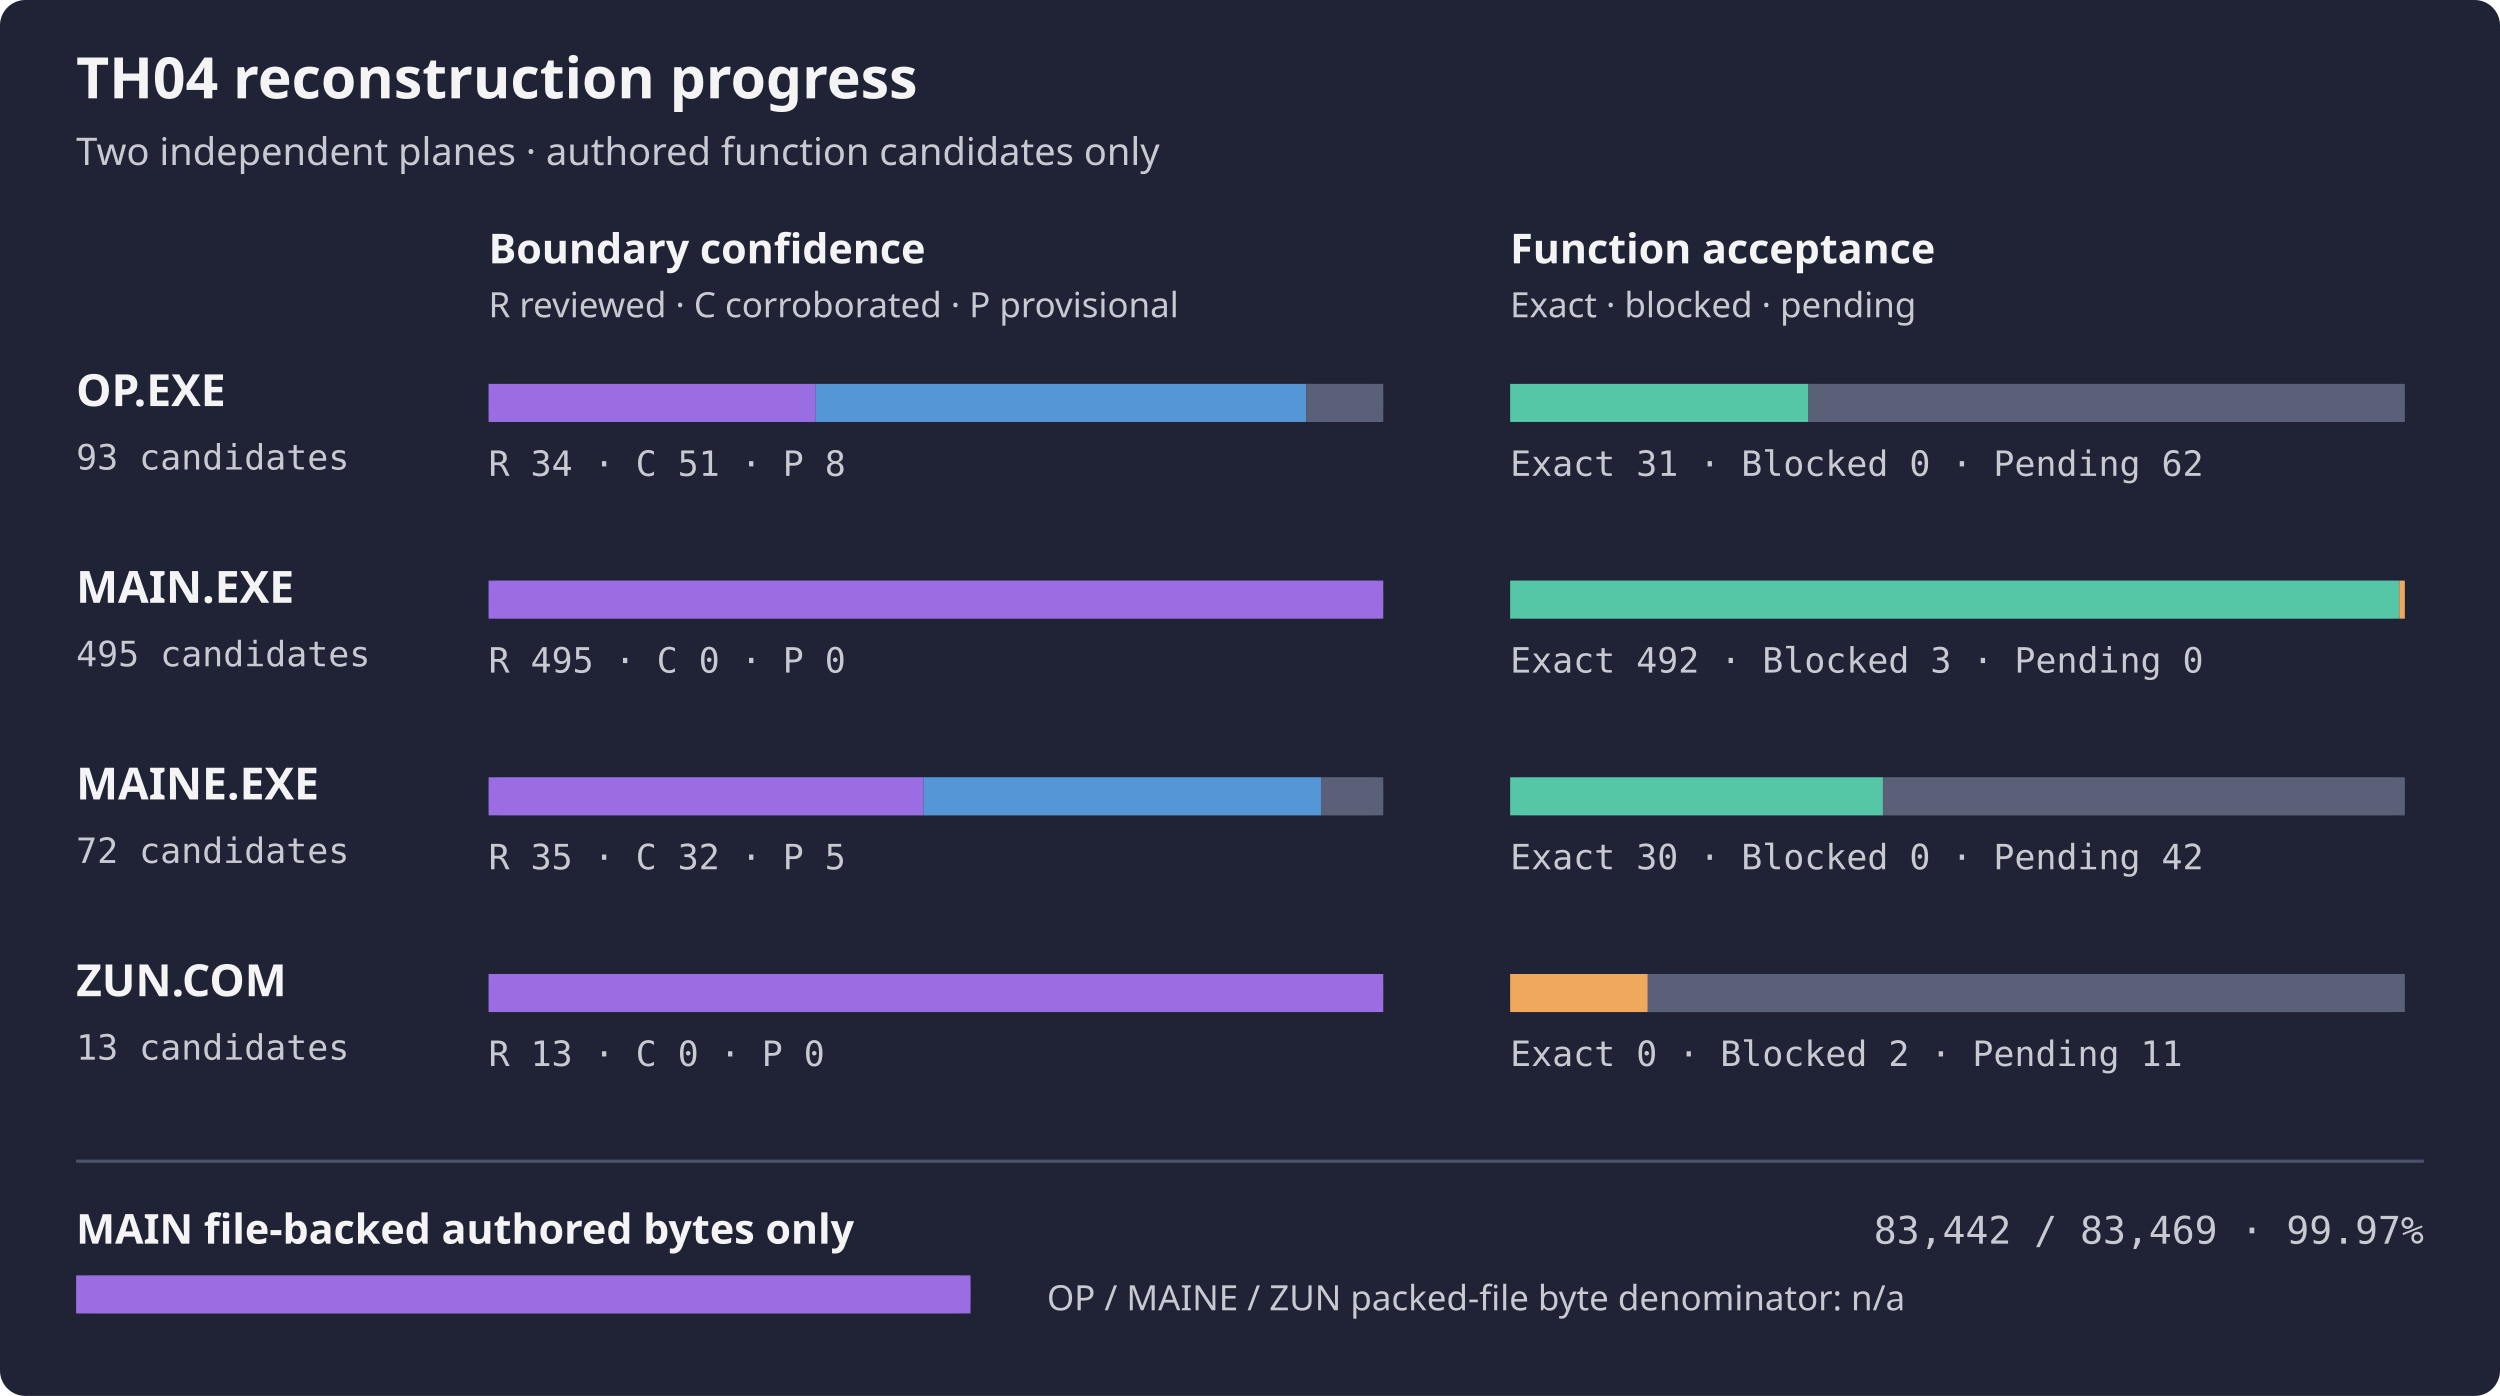
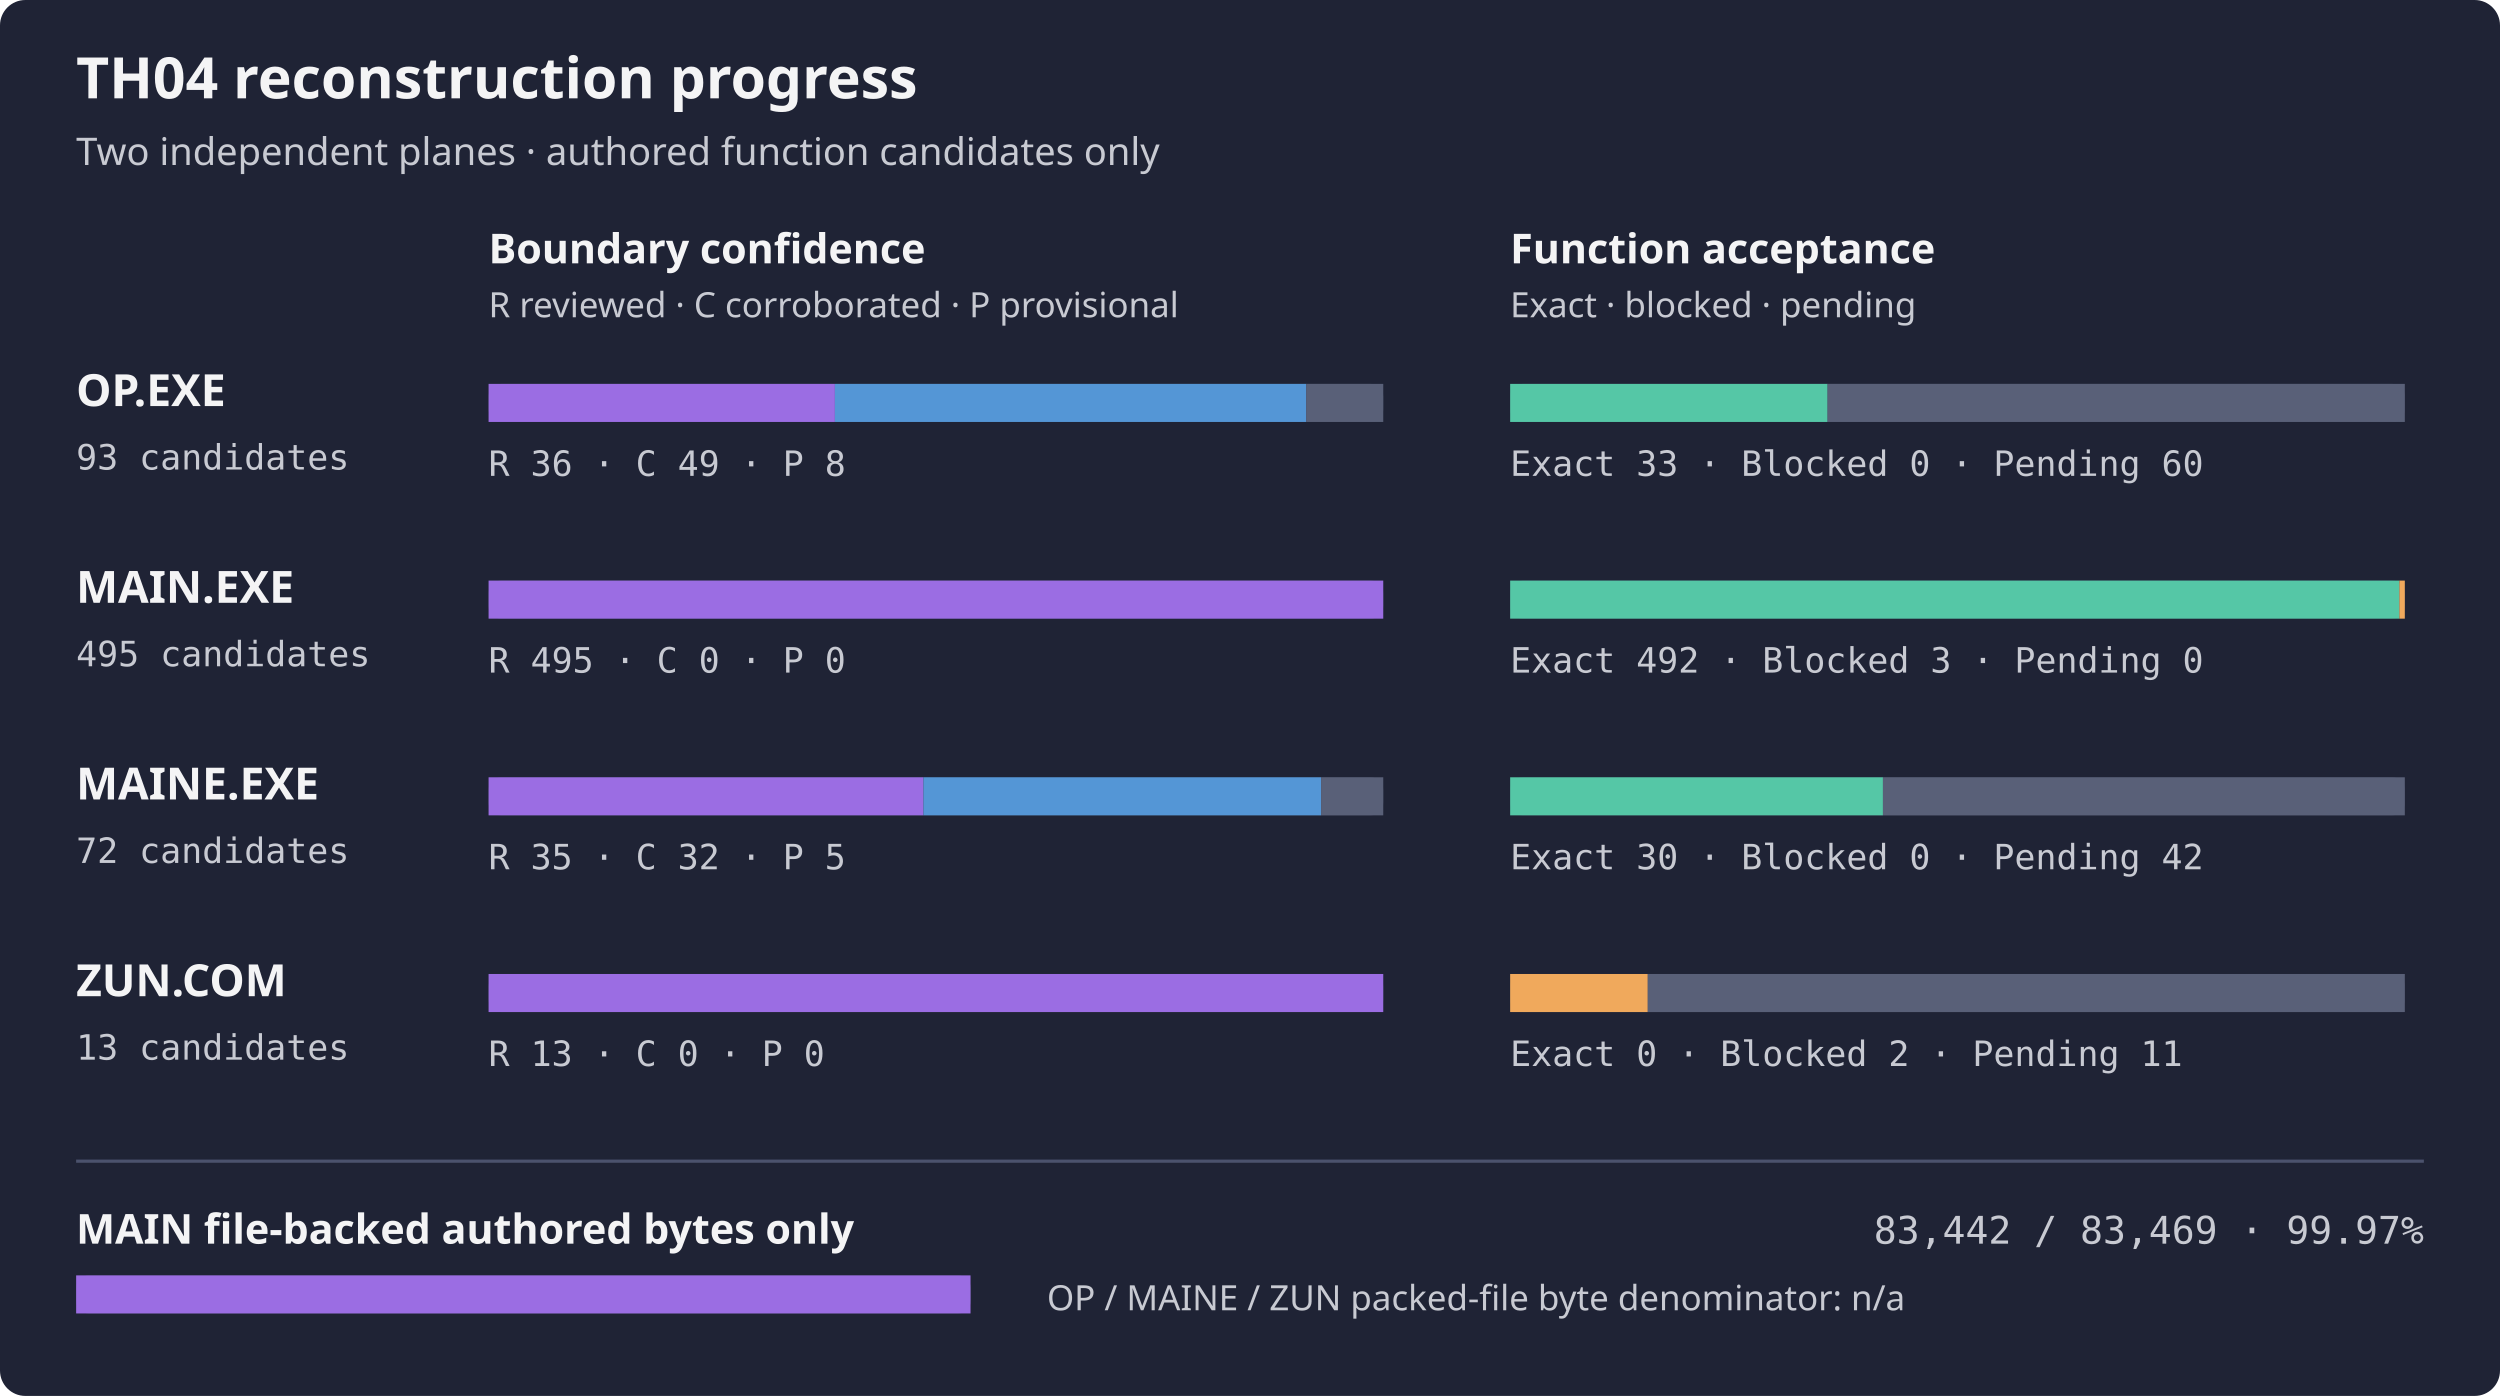
<svg xmlns="http://www.w3.org/2000/svg" width="788" height="440" role="img" aria-label="TH04 per-artifact reconstruction progress">
  <rect width="788" height="440" rx="8" fill="#1f2335" />
  <text x="24" y="31" fill="#f4f4f5" font-family="sans-serif" font-size="18" font-weight="600">TH04 reconstruction progress</text>
  <text x="24" y="52" fill="#c8cad2" font-family="sans-serif" font-size="12">Two independent planes · authored function candidates only</text>
  <text x="154" y="83" fill="#f4f4f5" font-family="sans-serif" font-size="13" font-weight="600">Boundary confidence</text>
  <text x="476" y="83" fill="#f4f4f5" font-family="sans-serif" font-size="13" font-weight="600">Function acceptance</text>
  <text x="154" y="100" fill="#c8cad2" font-family="sans-serif" font-size="11">R reviewed · C corroborated · P provisional</text>
  <text x="476" y="100" fill="#c8cad2" font-family="sans-serif" font-size="11">Exact · blocked · pending</text>
  <text x="24" y="128" fill="#f4f4f5" font-family="sans-serif" font-size="14" font-weight="600">OP.EXE</text>
  <text x="24" y="148" fill="#c8cad2" font-family="monospace" font-size="11">93 candidates</text>
  <rect x="154" y="121" width="282" height="12" rx="4" fill="#353b52" />
-   <rect x="154.00" y="121" width="103.10" height="12" fill="#9b6de3" />
-   <rect x="257.10" y="121" width="154.65" height="12" fill="#5496d6" />
+   <rect x="154.00" y="121" width="109.16" height="12" fill="#9b6de3" />
+   <rect x="263.16" y="121" width="148.58" height="12" fill="#5496d6" />
  <rect x="411.74" y="121" width="24.26" height="12" fill="#596078" />
  <rect x="476" y="121" width="282" height="12" rx="4" fill="#353b52" />
-   <rect x="476.00" y="121" width="94.00" height="12" fill="#55c7a6" />
-   <rect x="570.00" y="121" width="188.00" height="12" fill="#596078" />
-   <text x="154" y="150" fill="#c8cad2" font-family="monospace" font-size="11">R 34 · C 51 · P 8</text>
-   <text x="476" y="150" fill="#c8cad2" font-family="monospace" font-size="11">Exact 31 · Blocked 0 · Pending 62</text>
+   <rect x="476.00" y="121" width="100.06" height="12" fill="#55c7a6" />
+   <rect x="576.06" y="121" width="181.94" height="12" fill="#596078" />
+   <text x="154" y="150" fill="#c8cad2" font-family="monospace" font-size="11">R 36 · C 49 · P 8</text>
+   <text x="476" y="150" fill="#c8cad2" font-family="monospace" font-size="11">Exact 33 · Blocked 0 · Pending 60</text>
  <text x="24" y="190" fill="#f4f4f5" font-family="sans-serif" font-size="14" font-weight="600">MAIN.EXE</text>
  <text x="24" y="210" fill="#c8cad2" font-family="monospace" font-size="11">495 candidates</text>
  <rect x="154" y="183" width="282" height="12" rx="4" fill="#353b52" />
  <rect x="154.00" y="183" width="282.00" height="12" fill="#9b6de3" />
  <rect x="476" y="183" width="282" height="12" rx="4" fill="#353b52" />
  <rect x="476.00" y="183" width="280.29" height="12" fill="#55c7a6" />
  <rect x="756.29" y="183" width="1.71" height="12" fill="#f0a95c" />
  <text x="154" y="212" fill="#c8cad2" font-family="monospace" font-size="11">R 495 · C 0 · P 0</text>
  <text x="476" y="212" fill="#c8cad2" font-family="monospace" font-size="11">Exact 492 · Blocked 3 · Pending 0</text>
  <text x="24" y="252" fill="#f4f4f5" font-family="sans-serif" font-size="14" font-weight="600">MAINE.EXE</text>
  <text x="24" y="272" fill="#c8cad2" font-family="monospace" font-size="11">72 candidates</text>
  <rect x="154" y="245" width="282" height="12" rx="4" fill="#353b52" />
  <rect x="154.00" y="245" width="137.08" height="12" fill="#9b6de3" />
  <rect x="291.08" y="245" width="125.33" height="12" fill="#5496d6" />
  <rect x="416.42" y="245" width="19.58" height="12" fill="#596078" />
  <rect x="476" y="245" width="282" height="12" rx="4" fill="#353b52" />
  <rect x="476.00" y="245" width="117.50" height="12" fill="#55c7a6" />
  <rect x="593.50" y="245" width="164.50" height="12" fill="#596078" />
  <text x="154" y="274" fill="#c8cad2" font-family="monospace" font-size="11">R 35 · C 32 · P 5</text>
  <text x="476" y="274" fill="#c8cad2" font-family="monospace" font-size="11">Exact 30 · Blocked 0 · Pending 42</text>
  <text x="24" y="314" fill="#f4f4f5" font-family="sans-serif" font-size="14" font-weight="600">ZUN.COM</text>
  <text x="24" y="334" fill="#c8cad2" font-family="monospace" font-size="11">13 candidates</text>
  <rect x="154" y="307" width="282" height="12" rx="4" fill="#353b52" />
  <rect x="154.00" y="307" width="282.00" height="12" fill="#9b6de3" />
  <rect x="476" y="307" width="282" height="12" rx="4" fill="#353b52" />
  <rect x="476.00" y="307" width="43.38" height="12" fill="#f0a95c" />
  <rect x="519.38" y="307" width="238.62" height="12" fill="#596078" />
  <text x="154" y="336" fill="#c8cad2" font-family="monospace" font-size="11">R 13 · C 0 · P 0</text>
  <text x="476" y="336" fill="#c8cad2" font-family="monospace" font-size="11">Exact 0 · Blocked 2 · Pending 11</text>
  <path d="M24 366 H764" stroke="#4b526d" />
  <text x="24" y="392" fill="#f4f4f5" font-family="sans-serif" font-size="13" font-weight="600">MAIN file-backed authored bytes only</text>
  <text x="764" y="392" fill="#c8cad2" text-anchor="end" font-family="monospace" font-size="12">83,442 / 83,469 · 99.97%</text>
  <rect x="24" y="402" width="282" height="12" rx="4" fill="#353b52" />
  <rect x="24" y="402" width="281.91" height="12" fill="#9b6de3" />
  <text x="330" y="413" fill="#c8cad2" font-family="sans-serif" font-size="11">OP / MAINE / ZUN packed-file byte denominator: n/a</text>
</svg>
